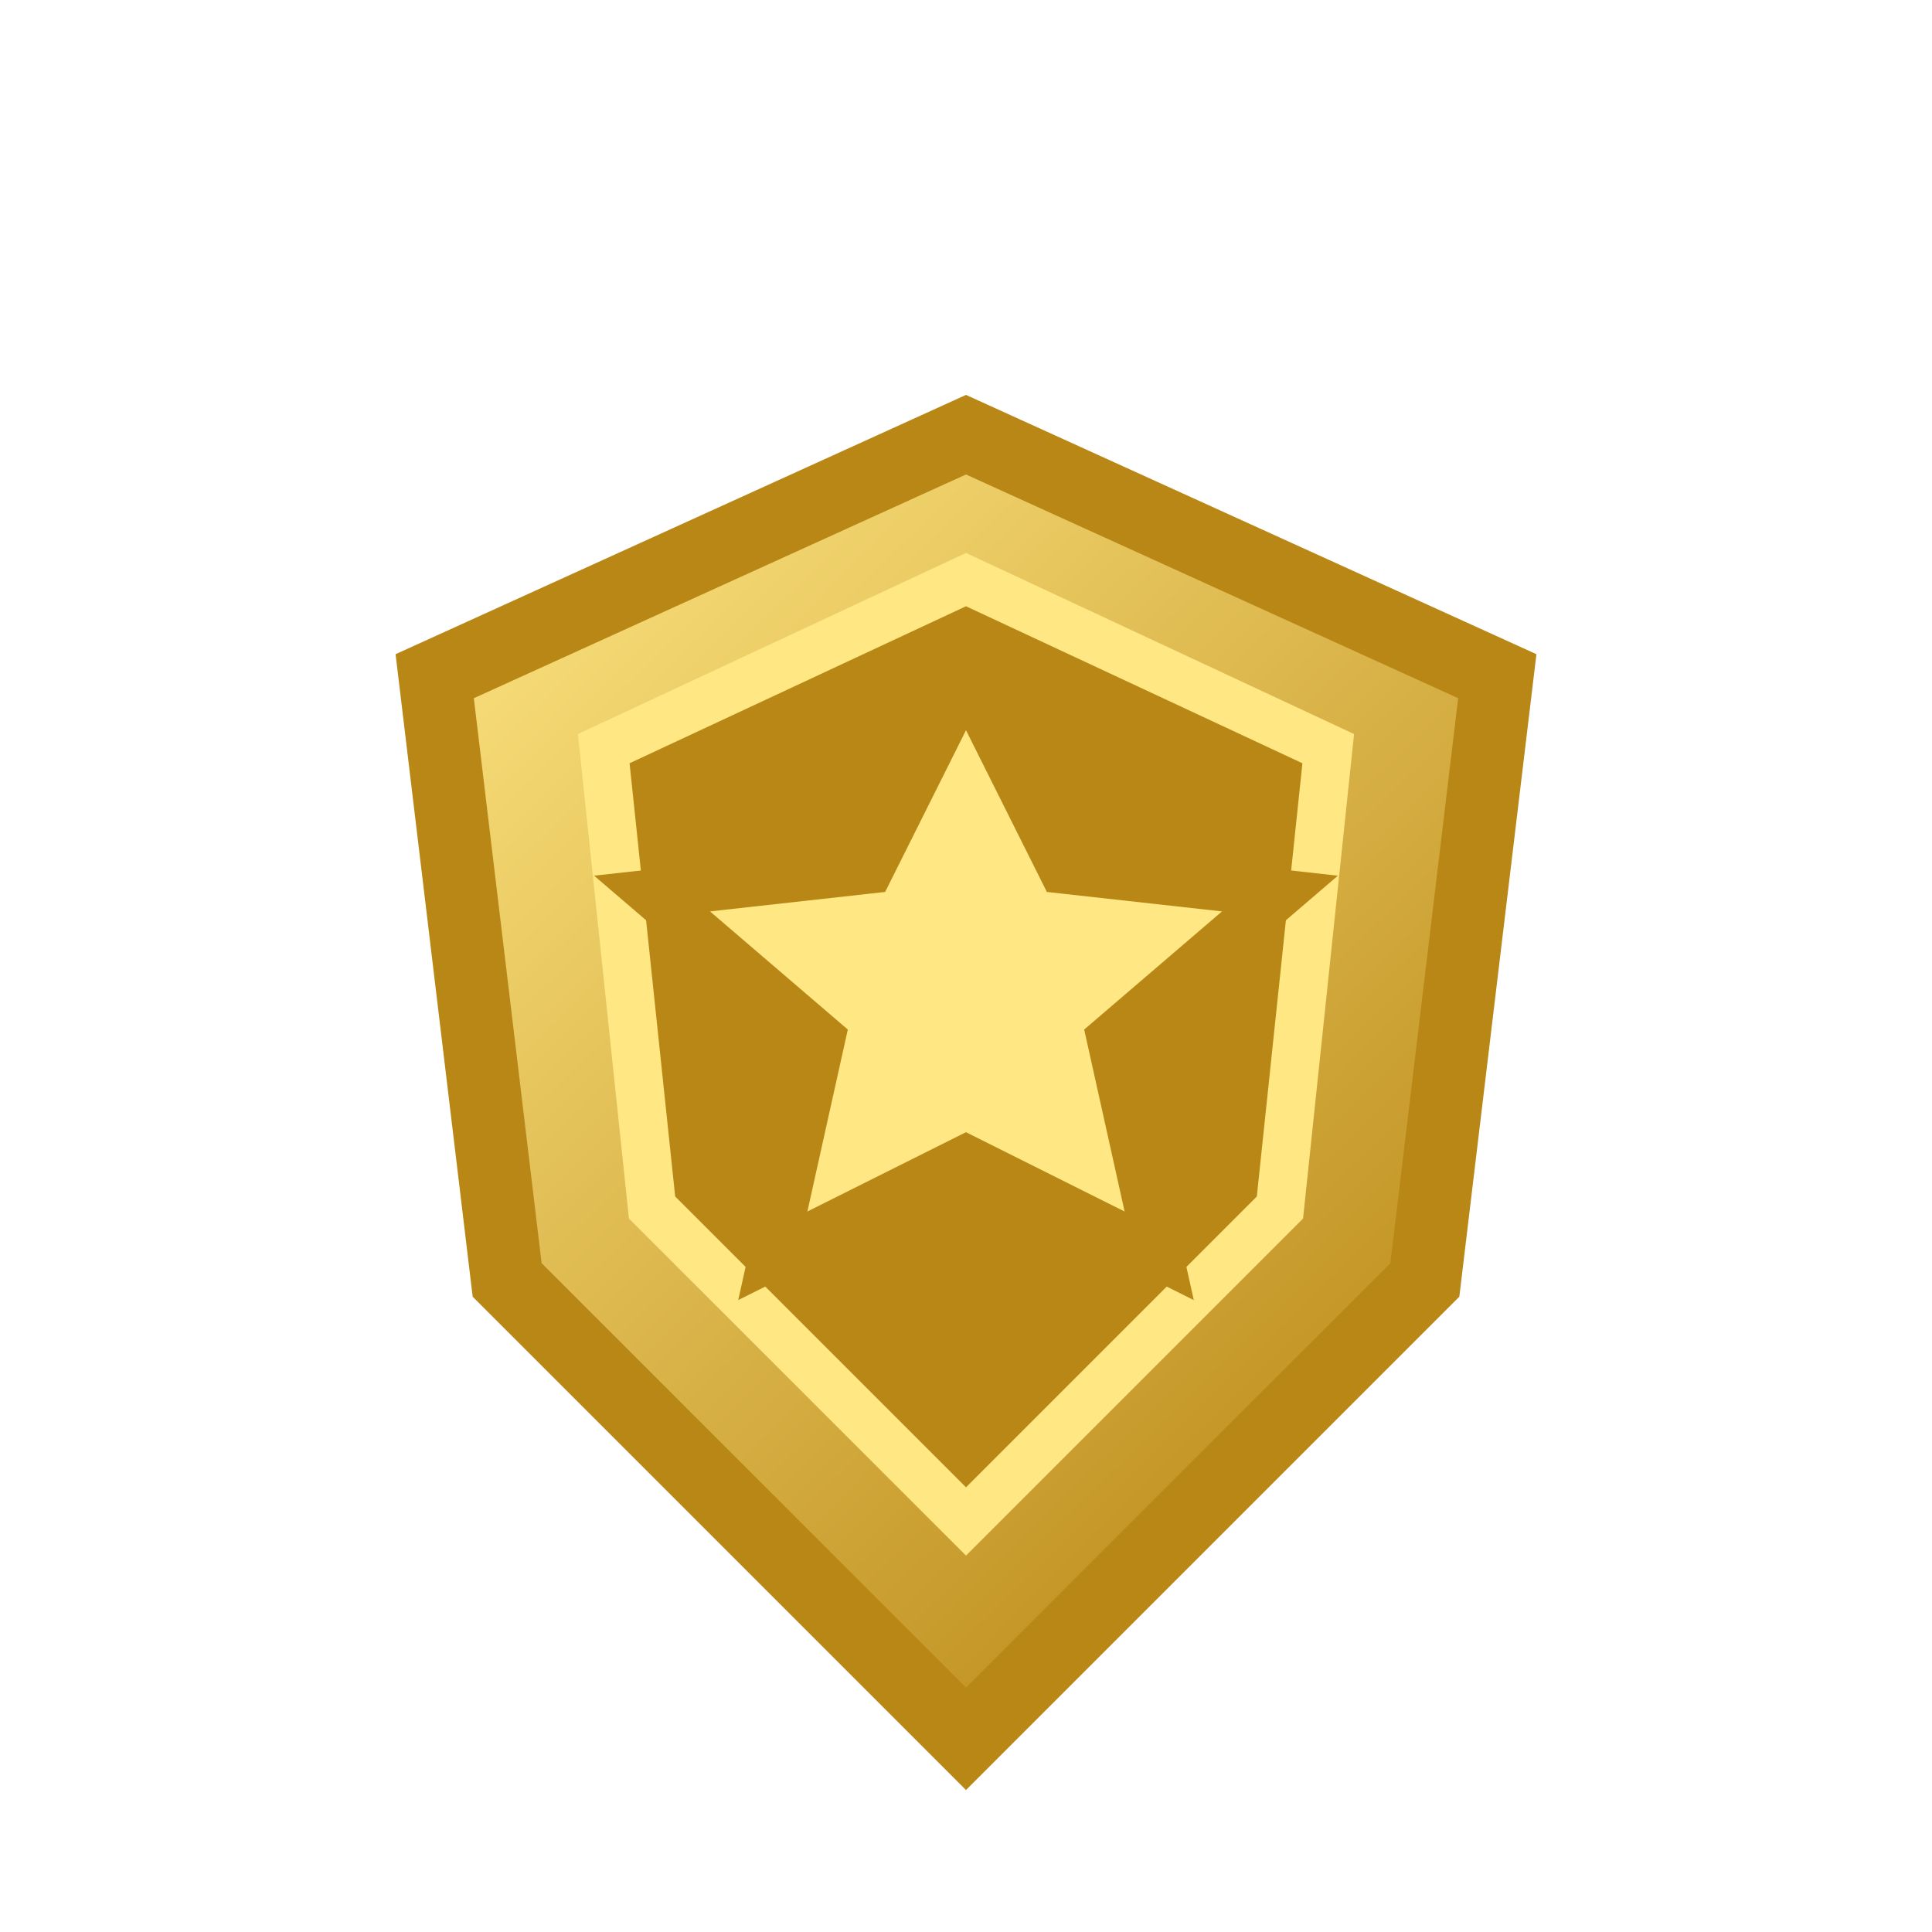
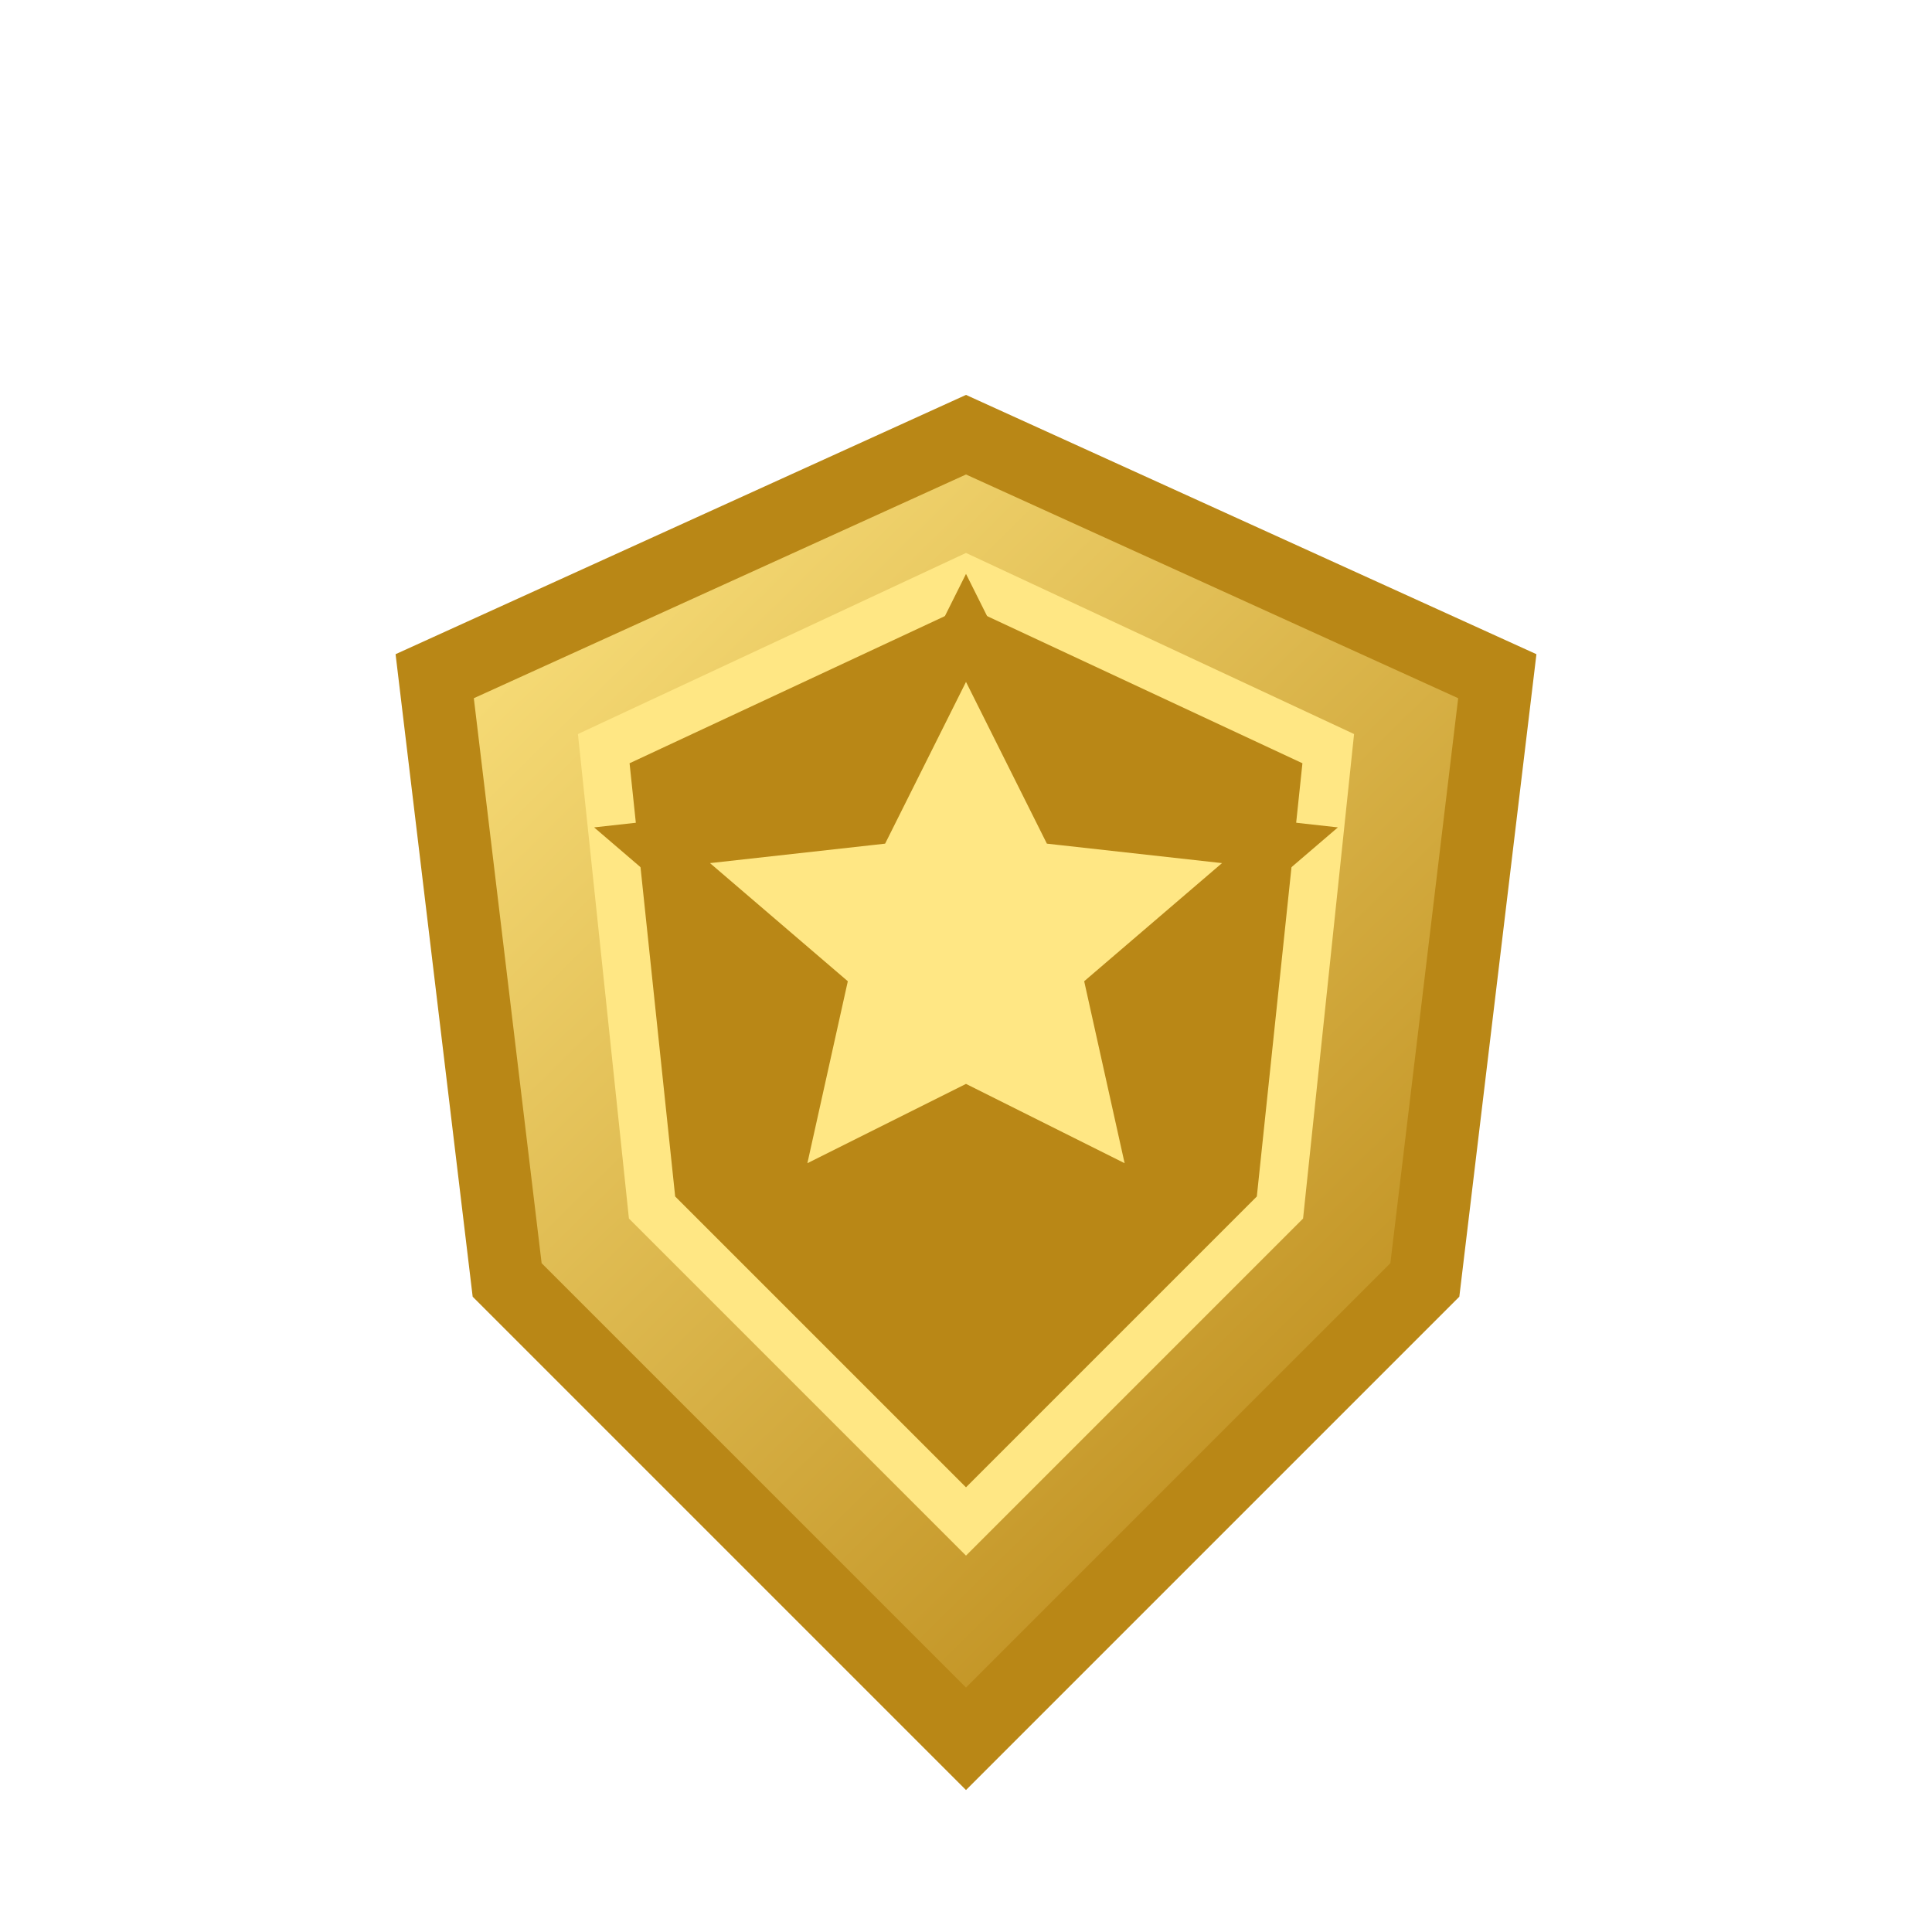
<svg xmlns="http://www.w3.org/2000/svg" viewBox="0 0 80 80">
  <defs>
    <linearGradient id="metal" x2="0.8" y2="1">
      <stop stop-color="#ffe784" />
      <stop offset="1" stop-color="#b98716" />
    </linearGradient>
  </defs>
  <path d="M40 18 62 28 59 53 40 72 21 53 18 28Z" fill="url(#metal)" stroke="#b98716" stroke-width="3" />
  <path d="M40 24 55 31 53 50 40 63 27 50 25 31Z" fill="#b98716" stroke="#ffe784" stroke-width="2" />
-   <path transform="translate(0 -4)" d="m40 32 4 8 9 1-7 6 2 9-8-4-8 4 2-9-7-6 9-1Z" fill="#ffe784" stroke="#b98716" stroke-width="2" />
+   <path transform="translate(0 -6)" d="m40 32 4 8 9 1-7 6 2 9-8-4-8 4 2-9-7-6 9-1Z" fill="#ffe784" stroke="#b98716" stroke-width="2" />
</svg>
